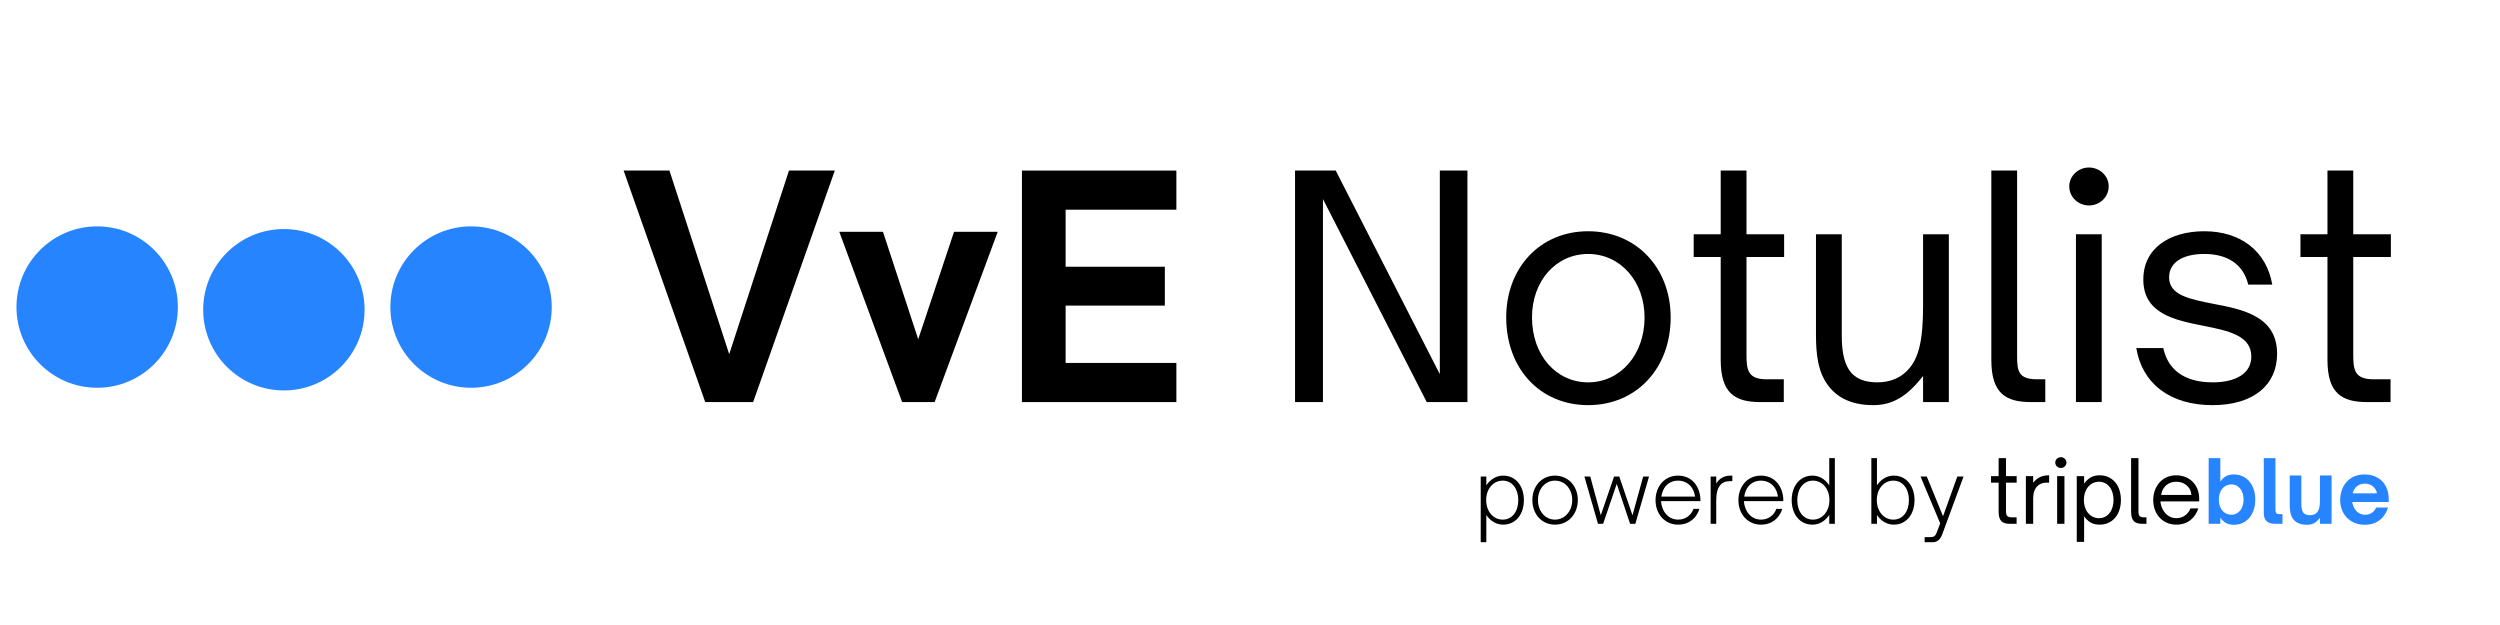
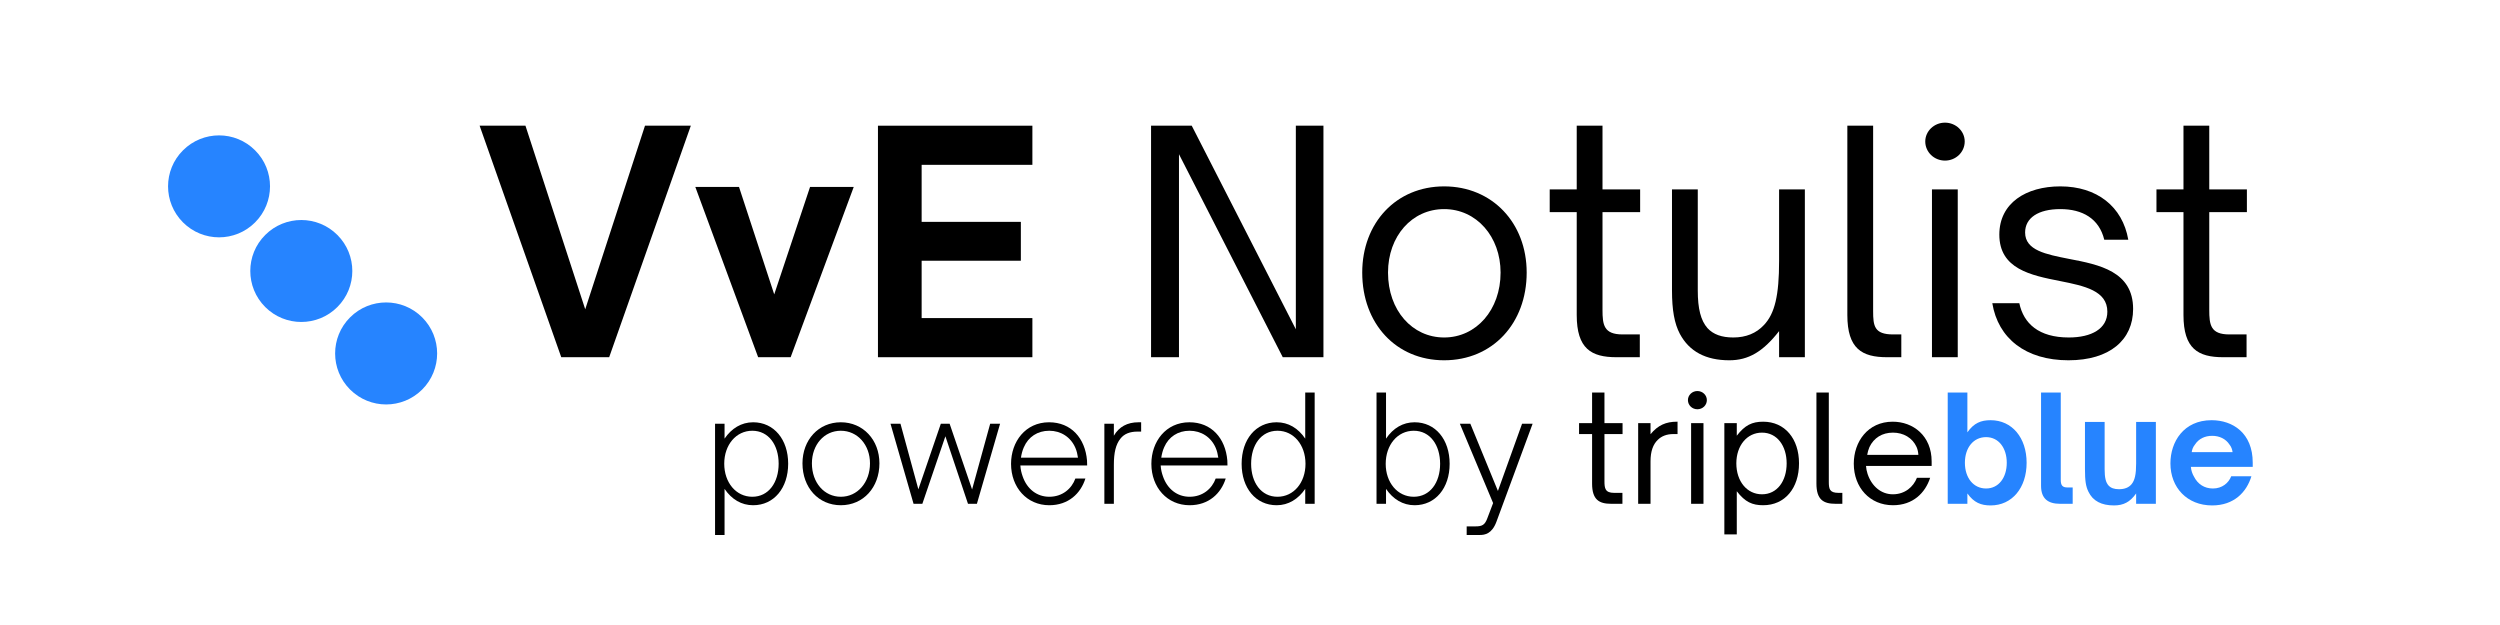
<svg xmlns="http://www.w3.org/2000/svg" width="200" zoomAndPan="magnify" viewBox="0 0 150 37.5" height="50" preserveAspectRatio="xMidYMid meet" version="1.0">
  <defs>
    <g />
-     <clipPath id="62e5615796">
-       <path d="M 0.988 13.582 L 10.672 13.582 L 10.672 23.266 L 0.988 23.266 Z M 0.988 13.582 " clip-rule="nonzero" />
-     </clipPath>
-     <clipPath id="619cd9b52f">
-       <path d="M 10.672 18.422 C 10.672 21.098 8.504 23.266 5.828 23.266 C 3.156 23.266 0.988 21.098 0.988 18.422 C 0.988 15.75 3.156 13.582 5.828 13.582 C 8.504 13.582 10.672 15.75 10.672 18.422 Z M 10.672 18.422 " clip-rule="nonzero" />
-     </clipPath>
-     <clipPath id="fe5c7e6465">
-       <path d="M 12.191 13.742 L 21.875 13.742 L 21.875 23.426 L 12.191 23.426 Z M 12.191 13.742 " clip-rule="nonzero" />
-     </clipPath>
-     <clipPath id="7d21c8f72f">
-       <path d="M 21.875 18.582 C 21.875 21.258 19.707 23.426 17.035 23.426 C 14.359 23.426 12.191 21.258 12.191 18.582 C 12.191 15.91 14.359 13.742 17.035 13.742 C 19.707 13.742 21.875 15.91 21.875 18.582 Z M 21.875 18.582 " clip-rule="nonzero" />
-     </clipPath>
-     <clipPath id="95d257a744">
-       <path d="M 23.422 13.582 L 33.105 13.582 L 33.105 23.266 L 23.422 23.266 Z M 23.422 13.582 " clip-rule="nonzero" />
-     </clipPath>
-     <clipPath id="ab9920ebb0">
-       <path d="M 33.105 18.422 C 33.105 21.098 30.938 23.266 28.266 23.266 C 25.59 23.266 23.422 21.098 23.422 18.422 C 23.422 15.75 25.59 13.582 28.266 13.582 C 30.938 13.582 33.105 15.75 33.105 18.422 Z M 33.105 18.422 " clip-rule="nonzero" />
+     <clipPath id="3713f470d0">
+       <path d="M 10 8 L 17 8 L 17 15 L 10 15 Z M 10 8 " clip-rule="nonzero" />
+     </clipPath>
+     <clipPath id="97b4d66dd6">
+       <path d="M 13.145 6.855 L 17.469 11.18 L 13.145 15.508 L 8.816 11.18 Z M 13.145 6.855 " clip-rule="nonzero" />
+     </clipPath>
+     <clipPath id="453139a488">
+       <path d="M 15.305 13.344 C 14.113 14.539 12.176 14.539 10.98 13.344 C 9.785 12.148 9.785 10.211 10.98 9.02 C 12.176 7.824 14.113 7.824 15.305 9.02 C 16.5 10.211 16.5 12.148 15.305 13.344 Z M 15.305 13.344 " clip-rule="nonzero" />
+     </clipPath>
+     <clipPath id="9a475d2634">
+       <path d="M 15 13 L 22 13 L 22 20 L 15 20 Z M 15 13 " clip-rule="nonzero" />
+     </clipPath>
+     <clipPath id="2f2e7efb1c">
+       <path d="M 18.078 11.934 L 22.406 16.258 L 18.078 20.586 L 13.75 16.258 Z M 18.078 11.934 " clip-rule="nonzero" />
+     </clipPath>
+     <clipPath id="ad5001df61">
+       <path d="M 20.242 18.422 C 19.047 19.617 17.109 19.617 15.914 18.422 C 14.719 17.227 14.719 15.289 15.914 14.098 C 17.109 12.902 19.047 12.902 20.242 14.098 C 21.438 15.293 21.438 17.227 20.242 18.422 Z M 20.242 18.422 " clip-rule="nonzero" />
+     </clipPath>
+     <clipPath id="2333751a16">
+       <path d="M 20 18 L 27 18 L 27 25 L 20 25 Z M 20 18 " clip-rule="nonzero" />
+     </clipPath>
+     <clipPath id="9c03a4fbf9">
+       <path d="M 23.168 16.879 L 27.496 21.207 L 23.168 25.535 L 18.84 21.207 Z M 23.168 16.879 " clip-rule="nonzero" />
+     </clipPath>
+     <clipPath id="f02b17c6ec">
+       <path d="M 25.332 23.371 C 24.137 24.566 22.199 24.566 21.004 23.371 C 19.809 22.176 19.809 20.238 21.004 19.043 C 22.199 17.848 24.137 17.848 25.332 19.043 C 26.527 20.238 26.527 22.176 25.332 23.371 Z M 25.332 23.371 " clip-rule="nonzero" />
    </clipPath>
  </defs>
  <g fill="#000000" fill-opacity="1">
-     <g transform="translate(37.36131, 24.12466)">
+     <g transform="translate(28.72234, 21.43285)">
      <g>
        <path d="M 7.828 0 L 12.727 -13.891 L 9.977 -13.891 L 6.391 -2.875 L 2.805 -13.891 L 0.055 -13.891 L 4.953 0 Z M 7.828 0 " />
      </g>
    </g>
  </g>
  <g fill="#000000" fill-opacity="1">
-     <g transform="translate(50.13958, 24.12466)">
+     <g transform="translate(41.50061, 21.43285)">
      <g>
        <path d="M 5.938 0 L 9.723 -10.215 L 7.102 -10.215 L 4.953 -3.77 L 2.84 -10.215 L 0.219 -10.215 L 3.988 0 Z M 5.938 0 " />
      </g>
    </g>
  </g>
  <g fill="#000000" fill-opacity="1">
-     <g transform="translate(60.07825, 24.12466)">
+     <g transform="translate(51.43927, 21.43285)">
      <g>
        <path d="M 10.504 0 L 10.504 -2.348 L 3.859 -2.348 L 3.859 -5.789 L 9.812 -5.789 L 9.812 -8.121 L 3.859 -8.121 L 3.859 -11.543 L 10.504 -11.543 L 10.504 -13.891 L 1.238 -13.891 L 1.238 0 Z M 10.504 0 " />
      </g>
    </g>
  </g>
  <g fill="#000000" fill-opacity="1">
-     <g transform="translate(71.3821, 24.12466)">
+     <g transform="translate(62.74312, 21.43285)">
      <g />
    </g>
  </g>
  <g fill="#000000" fill-opacity="1">
-     <g transform="translate(76.26448, 24.12466)">
+     <g transform="translate(67.6255, 21.43285)">
      <g>
        <path d="M 3.113 0 L 3.113 -12.18 L 9.34 0 L 11.781 0 L 11.781 -13.891 L 10.125 -13.891 L 10.125 -1.676 L 3.879 -13.891 L 1.438 -13.891 L 1.438 0 Z M 3.113 0 " />
      </g>
    </g>
  </g>
  <g fill="#000000" fill-opacity="1">
-     <g transform="translate(89.49782, 24.12466)">
+     <g transform="translate(80.85884, 21.43285)">
      <g>
        <path d="M 5.789 0.184 C 8.703 0.184 10.742 -2.039 10.742 -5.078 C 10.742 -8.066 8.668 -10.25 5.789 -10.25 C 2.914 -10.25 0.875 -8.066 0.875 -5.078 C 0.875 -2.004 2.914 0.184 5.789 0.184 Z M 5.789 -1.184 C 3.879 -1.184 2.422 -2.805 2.422 -5.078 C 2.422 -7.266 3.859 -8.887 5.789 -8.887 C 7.738 -8.887 9.176 -7.227 9.176 -5.078 C 9.176 -2.84 7.719 -1.184 5.789 -1.184 Z M 5.789 -1.184 " />
      </g>
    </g>
  </g>
  <g fill="#000000" fill-opacity="1">
-     <g transform="translate(101.1293, 24.12466)">
+     <g transform="translate(92.49035, 21.43285)">
      <g>
        <path d="M 5.898 0 L 5.898 -1.367 L 4.863 -1.367 C 3.734 -1.367 3.66 -1.949 3.66 -2.84 L 3.66 -8.703 L 5.918 -8.703 L 5.918 -10.07 L 3.66 -10.07 L 3.66 -13.891 L 2.113 -13.891 L 2.113 -10.07 L 0.492 -10.07 L 0.492 -8.703 L 2.113 -8.703 L 2.113 -2.531 C 2.113 -0.512 2.984 0 4.496 0 Z M 5.898 0 " />
      </g>
    </g>
  </g>
  <g fill="#000000" fill-opacity="1">
-     <g transform="translate(107.7005, 24.12466)">
+     <g transform="translate(99.06151, 21.43285)">
      <g>
        <path d="M 4.699 0.184 C 5.844 0.184 6.719 -0.328 7.684 -1.566 L 7.684 0 L 9.23 0 L 9.23 -10.07 L 7.684 -10.07 L 7.684 -5.773 C 7.684 -3.715 7.43 -2.621 6.773 -1.93 C 6.316 -1.438 5.699 -1.184 4.934 -1.184 C 4.242 -1.184 3.734 -1.367 3.387 -1.746 C 2.984 -2.203 2.805 -2.914 2.805 -4.004 L 2.805 -10.07 L 1.258 -10.07 L 1.258 -4.004 C 1.258 -2.84 1.402 -2.02 1.73 -1.402 C 2.293 -0.348 3.277 0.184 4.699 0.184 Z M 4.699 0.184 " />
      </g>
    </g>
  </g>
  <g fill="#000000" fill-opacity="1">
-     <g transform="translate(118.2216, 24.12466)">
+     <g transform="translate(109.5827, 21.43285)">
      <g>
        <path d="M 4.496 0 L 4.496 -1.367 L 4.004 -1.367 C 2.875 -1.367 2.805 -1.875 2.805 -2.766 L 2.805 -13.891 L 1.258 -13.891 L 1.258 -2.531 C 1.258 -0.512 2.129 0 3.641 0 Z M 4.496 0 " />
      </g>
    </g>
  </g>
  <g fill="#000000" fill-opacity="1">
-     <g transform="translate(123.2638, 24.12466)">
+     <g transform="translate(114.6248, 21.43285)">
      <g>
        <path d="M 2.074 -11.797 C 2.73 -11.797 3.258 -12.309 3.258 -12.945 C 3.258 -13.562 2.73 -14.074 2.074 -14.074 C 1.422 -14.074 0.891 -13.562 0.891 -12.945 C 0.891 -12.309 1.422 -11.797 2.074 -11.797 Z M 2.84 0 L 2.84 -10.07 L 1.293 -10.07 L 1.293 0 Z M 2.84 0 " />
      </g>
    </g>
  </g>
  <g fill="#000000" fill-opacity="1">
-     <g transform="translate(127.3958, 24.12466)">
+     <g transform="translate(118.7568, 21.43285)">
      <g>
        <path d="M 5.352 0.184 C 7.828 0.184 9.23 -1.039 9.23 -2.895 C 9.23 -5.152 7.191 -5.555 5.391 -5.898 C 4.004 -6.172 2.75 -6.41 2.75 -7.484 C 2.75 -8.355 3.531 -8.887 4.863 -8.887 C 6.191 -8.887 7.191 -8.32 7.5 -7.047 L 8.941 -7.047 C 8.594 -9.051 7.047 -10.25 4.863 -10.25 C 2.805 -10.25 1.203 -9.25 1.203 -7.355 C 1.203 -5.297 3.094 -4.914 4.844 -4.57 C 6.316 -4.277 7.684 -3.988 7.684 -2.73 C 7.684 -1.711 6.738 -1.184 5.371 -1.184 C 3.57 -1.184 2.66 -2.02 2.402 -3.242 L 0.781 -3.242 C 1.129 -1.129 2.785 0.184 5.352 0.184 Z M 5.352 0.184 " />
      </g>
    </g>
  </g>
  <g fill="#000000" fill-opacity="1">
-     <g transform="translate(137.5347, 24.12466)">
+     <g transform="translate(128.8957, 21.43285)">
      <g>
        <path d="M 5.898 0 L 5.898 -1.367 L 4.863 -1.367 C 3.734 -1.367 3.66 -1.949 3.66 -2.84 L 3.66 -8.703 L 5.918 -8.703 L 5.918 -10.07 L 3.66 -10.07 L 3.66 -13.891 L 2.113 -13.891 L 2.113 -10.07 L 0.492 -10.07 L 0.492 -8.703 L 2.113 -8.703 L 2.113 -2.531 C 2.113 -0.512 2.984 0 4.496 0 Z M 5.898 0 " />
      </g>
    </g>
  </g>
-   <g clip-path="url(#62e5615796)">
-     <g clip-path="url(#619cd9b52f)">
-       <path fill="#2684ff" d="M 0.988 13.582 L 10.672 13.582 L 10.672 23.266 L 0.988 23.266 Z M 0.988 13.582 " fill-opacity="1" fill-rule="nonzero" />
-     </g>
-   </g>
-   <g clip-path="url(#fe5c7e6465)">
-     <g clip-path="url(#7d21c8f72f)">
-       <path fill="#2684ff" d="M 12.191 13.742 L 21.875 13.742 L 21.875 23.426 L 12.191 23.426 Z M 12.191 13.742 " fill-opacity="1" fill-rule="nonzero" />
-     </g>
-   </g>
-   <g clip-path="url(#95d257a744)">
-     <g clip-path="url(#ab9920ebb0)">
-       <path fill="#2684ff" d="M 23.422 13.582 L 33.105 13.582 L 33.105 23.266 L 23.422 23.266 Z M 23.422 13.582 " fill-opacity="1" fill-rule="nonzero" />
-     </g>
-   </g>
-   <g fill="#000000" fill-opacity="1">
-     <g transform="translate(88.47235, 31.42775)">
-       <g>
-         <path d="M 1.723 -2.891 C 1.301 -2.891 0.957 -2.672 0.707 -2.309 L 0.707 -2.836 L 0.371 -2.836 L 0.371 1.105 L 0.707 1.105 L 0.707 -0.527 C 0.961 -0.156 1.309 0.051 1.723 0.051 C 2.461 0.051 2.961 -0.559 2.961 -1.422 C 2.961 -2.277 2.461 -2.891 1.723 -2.891 Z M 1.691 -2.59 C 2.27 -2.59 2.625 -2.082 2.625 -1.422 C 2.625 -0.754 2.27 -0.25 1.691 -0.25 C 1.117 -0.25 0.699 -0.75 0.699 -1.422 C 0.699 -2.09 1.117 -2.59 1.691 -2.59 Z M 1.691 -2.59 " />
-       </g>
-     </g>
-   </g>
-   <g fill="#000000" fill-opacity="1">
-     <g transform="translate(91.69214, 31.42775)">
-       <g>
-         <path d="M 1.605 0.051 C 2.41 0.051 2.977 -0.586 2.977 -1.43 C 2.977 -2.262 2.398 -2.891 1.605 -2.891 C 0.816 -2.891 0.25 -2.262 0.25 -1.43 C 0.25 -0.574 0.816 0.051 1.605 0.051 Z M 1.605 -0.25 C 1.023 -0.25 0.586 -0.746 0.586 -1.43 C 0.586 -2.094 1.02 -2.59 1.605 -2.59 C 2.203 -2.59 2.641 -2.09 2.641 -1.43 C 2.641 -0.754 2.195 -0.25 1.605 -0.25 Z M 1.605 -0.25 " />
-       </g>
-     </g>
-   </g>
-   <g fill="#000000" fill-opacity="1">
-     <g transform="translate(94.92227, 31.42775)">
-       <g>
-         <path d="M 1.266 0 L 2.082 -2.395 L 2.883 0 L 3.199 0 L 4.02 -2.836 L 3.668 -2.836 L 3.027 -0.508 L 2.234 -2.836 L 1.922 -2.836 L 1.125 -0.512 L 0.492 -2.836 L 0.141 -2.836 L 0.957 0 Z M 1.266 0 " />
-       </g>
-     </g>
-   </g>
-   <g fill="#000000" fill-opacity="1">
-     <g transform="translate(99.08267, 31.42775)">
-       <g>
-         <path d="M 1.602 0.051 C 2.285 0.051 2.719 -0.367 2.883 -0.895 L 2.527 -0.895 C 2.398 -0.539 2.074 -0.25 1.602 -0.25 C 1.168 -0.25 0.816 -0.523 0.66 -0.965 C 0.613 -1.094 0.59 -1.215 0.578 -1.359 L 2.945 -1.359 C 2.945 -1.418 2.945 -1.477 2.941 -1.535 C 2.875 -2.324 2.379 -2.891 1.598 -2.891 C 0.758 -2.891 0.25 -2.203 0.25 -1.418 C 0.25 -0.578 0.812 0.051 1.602 0.051 Z M 0.598 -1.633 C 0.613 -1.746 0.652 -1.891 0.703 -2.004 C 0.863 -2.371 1.188 -2.59 1.602 -2.59 C 2.012 -2.59 2.363 -2.367 2.527 -1.984 C 2.578 -1.867 2.598 -1.762 2.621 -1.633 Z M 0.598 -1.633 " />
-       </g>
-     </g>
-   </g>
-   <g fill="#000000" fill-opacity="1">
-     <g transform="translate(102.2715, 31.42775)">
-       <g>
-         <path d="M 1.578 -2.891 C 1.18 -2.891 0.891 -2.73 0.703 -2.414 L 0.703 -2.836 L 0.367 -2.836 L 0.367 0 L 0.703 0 L 0.703 -1.387 C 0.703 -1.809 0.77 -2.102 0.934 -2.309 C 1.07 -2.48 1.27 -2.559 1.539 -2.559 L 1.668 -2.559 L 1.668 -2.891 Z M 1.578 -2.891 " />
-       </g>
-     </g>
-   </g>
-   <g fill="#000000" fill-opacity="1">
-     <g transform="translate(104.0545, 31.42775)">
-       <g>
-         <path d="M 1.602 0.051 C 2.285 0.051 2.719 -0.367 2.883 -0.895 L 2.527 -0.895 C 2.398 -0.539 2.074 -0.25 1.602 -0.25 C 1.168 -0.25 0.816 -0.523 0.66 -0.965 C 0.613 -1.094 0.59 -1.215 0.578 -1.359 L 2.945 -1.359 C 2.945 -1.418 2.945 -1.477 2.941 -1.535 C 2.875 -2.324 2.379 -2.891 1.598 -2.891 C 0.758 -2.891 0.25 -2.203 0.25 -1.418 C 0.25 -0.578 0.812 0.051 1.602 0.051 Z M 0.598 -1.633 C 0.613 -1.746 0.652 -1.891 0.703 -2.004 C 0.863 -2.371 1.188 -2.59 1.602 -2.59 C 2.012 -2.59 2.363 -2.367 2.527 -1.984 C 2.578 -1.867 2.598 -1.762 2.621 -1.633 Z M 0.598 -1.633 " />
-       </g>
-     </g>
-   </g>
-   <g fill="#000000" fill-opacity="1">
-     <g transform="translate(107.2433, 31.42775)">
-       <g>
-         <path d="M 1.5 0.051 C 1.918 0.051 2.262 -0.164 2.512 -0.527 L 2.512 0 L 2.848 0 L 2.848 -3.941 L 2.512 -3.941 L 2.512 -2.309 C 2.258 -2.684 1.914 -2.891 1.5 -2.891 C 0.758 -2.891 0.258 -2.277 0.258 -1.418 C 0.258 -0.559 0.758 0.051 1.5 0.051 Z M 1.531 -0.25 C 0.949 -0.25 0.594 -0.754 0.594 -1.418 C 0.594 -2.082 0.949 -2.59 1.531 -2.59 C 2.102 -2.59 2.523 -2.09 2.523 -1.418 C 2.523 -0.75 2.102 -0.25 1.531 -0.25 Z M 1.531 -0.25 " />
-       </g>
-     </g>
-   </g>
-   <g fill="#000000" fill-opacity="1">
-     <g transform="translate(110.4631, 31.42775)">
+   <g clip-path="url(#3713f470d0)">
+     <g clip-path="url(#97b4d66dd6)">
+       <g clip-path="url(#453139a488)">
+         <path fill="#2684ff" d="M 13.145 6.855 L 17.469 11.18 L 13.145 15.508 L 8.816 11.18 Z M 13.145 6.855 " fill-opacity="1" fill-rule="nonzero" />
+       </g>
+     </g>
+   </g>
+   <g clip-path="url(#9a475d2634)">
+     <g clip-path="url(#2f2e7efb1c)">
+       <g clip-path="url(#ad5001df61)">
+         <path fill="#2684ff" d="M 18.078 11.934 L 22.406 16.258 L 18.078 20.586 L 13.75 16.258 Z M 18.078 11.934 " fill-opacity="1" fill-rule="nonzero" />
+       </g>
+     </g>
+   </g>
+   <g clip-path="url(#2333751a16)">
+     <g clip-path="url(#9c03a4fbf9)">
+       <g clip-path="url(#f02b17c6ec)">
+         <path fill="#2684ff" d="M 23.168 16.879 L 27.496 21.207 L 23.168 25.535 L 18.84 21.207 Z M 23.168 16.879 " fill-opacity="1" fill-rule="nonzero" />
+       </g>
+     </g>
+   </g>
+   <g fill="#000000" fill-opacity="1">
+     <g transform="translate(42.27419, 30.22773)">
+       <g>
+         <path d="M 2.914 -4.891 C 2.207 -4.891 1.617 -4.523 1.199 -3.91 L 1.199 -4.805 L 0.629 -4.805 L 0.629 1.871 L 1.199 1.871 L 1.199 -0.895 C 1.629 -0.262 2.215 0.086 2.914 0.086 C 4.164 0.086 5.016 -0.945 5.016 -2.406 C 5.016 -3.859 4.164 -4.891 2.914 -4.891 Z M 2.863 -4.383 C 3.844 -4.383 4.445 -3.527 4.445 -2.406 C 4.445 -1.277 3.844 -0.422 2.863 -0.422 C 1.891 -0.422 1.18 -1.27 1.18 -2.406 C 1.18 -3.535 1.891 -4.383 2.863 -4.383 Z M 2.863 -4.383 " />
+       </g>
+     </g>
+   </g>
+   <g fill="#000000" fill-opacity="1">
+     <g transform="translate(47.72639, 30.22773)">
+       <g>
+         <path d="M 2.723 0.086 C 4.078 0.086 5.039 -0.988 5.039 -2.426 C 5.039 -3.832 4.062 -4.891 2.723 -4.891 C 1.383 -4.891 0.422 -3.832 0.422 -2.426 C 0.422 -0.973 1.383 0.086 2.723 0.086 Z M 2.723 -0.422 C 1.734 -0.422 0.988 -1.262 0.988 -2.426 C 0.988 -3.543 1.723 -4.383 2.723 -4.383 C 3.727 -4.383 4.473 -3.535 4.473 -2.426 C 4.473 -1.277 3.719 -0.422 2.723 -0.422 Z M 2.723 -0.422 " />
+       </g>
+     </g>
+   </g>
+   <g fill="#000000" fill-opacity="1">
+     <g transform="translate(53.19609, 30.22773)">
+       <g>
+         <path d="M 2.145 0 L 3.527 -4.051 L 4.883 0 L 5.418 0 L 6.809 -4.805 L 6.215 -4.805 L 5.129 -0.859 L 3.781 -4.805 L 3.254 -4.805 L 1.906 -0.867 L 0.832 -4.805 L 0.234 -4.805 L 1.617 0 Z M 2.145 0 " />
+       </g>
+     </g>
+   </g>
+   <g fill="#000000" fill-opacity="1">
+     <g transform="translate(60.24107, 30.22773)">
+       <g>
+         <path d="M 2.715 0.086 C 3.867 0.086 4.602 -0.621 4.883 -1.516 L 4.281 -1.516 C 4.062 -0.91 3.508 -0.422 2.715 -0.422 C 1.977 -0.422 1.383 -0.883 1.121 -1.637 C 1.043 -1.855 0.996 -2.055 0.98 -2.301 L 4.988 -2.301 C 4.988 -2.398 4.988 -2.504 4.98 -2.598 C 4.867 -3.938 4.027 -4.891 2.703 -4.891 C 1.285 -4.891 0.422 -3.727 0.422 -2.398 C 0.422 -0.98 1.375 0.086 2.715 0.086 Z M 1.016 -2.766 C 1.043 -2.957 1.102 -3.203 1.191 -3.395 C 1.461 -4.016 2.012 -4.383 2.715 -4.383 C 3.406 -4.383 4 -4.008 4.281 -3.359 C 4.367 -3.16 4.402 -2.984 4.438 -2.766 Z M 1.016 -2.766 " />
+       </g>
+     </g>
+   </g>
+   <g fill="#000000" fill-opacity="1">
+     <g transform="translate(65.64076, 30.22773)">
+       <g>
+         <path d="M 2.668 -4.891 C 1.996 -4.891 1.504 -4.621 1.191 -4.086 L 1.191 -4.805 L 0.621 -4.805 L 0.621 0 L 1.191 0 L 1.191 -2.344 C 1.191 -3.062 1.305 -3.562 1.586 -3.91 C 1.812 -4.199 2.152 -4.332 2.609 -4.332 L 2.828 -4.332 L 2.828 -4.891 Z M 2.668 -4.891 " />
+       </g>
+     </g>
+   </g>
+   <g fill="#000000" fill-opacity="1">
+     <g transform="translate(68.66004, 30.22773)">
+       <g>
+         <path d="M 2.715 0.086 C 3.867 0.086 4.602 -0.621 4.883 -1.516 L 4.281 -1.516 C 4.062 -0.91 3.508 -0.422 2.715 -0.422 C 1.977 -0.422 1.383 -0.883 1.121 -1.637 C 1.043 -1.855 0.996 -2.055 0.98 -2.301 L 4.988 -2.301 C 4.988 -2.398 4.988 -2.504 4.98 -2.598 C 4.867 -3.938 4.027 -4.891 2.703 -4.891 C 1.285 -4.891 0.422 -3.727 0.422 -2.398 C 0.422 -0.98 1.375 0.086 2.715 0.086 Z M 1.016 -2.766 C 1.043 -2.957 1.102 -3.203 1.191 -3.395 C 1.461 -4.016 2.012 -4.383 2.715 -4.383 C 3.406 -4.383 4 -4.008 4.281 -3.359 C 4.367 -3.16 4.402 -2.984 4.438 -2.766 Z M 1.016 -2.766 " />
+       </g>
+     </g>
+   </g>
+   <g fill="#000000" fill-opacity="1">
+     <g transform="translate(74.05973, 30.22773)">
+       <g>
+         <path d="M 2.539 0.086 C 3.246 0.086 3.832 -0.281 4.254 -0.895 L 4.254 0 L 4.82 0 L 4.82 -6.676 L 4.254 -6.676 L 4.254 -3.91 C 3.824 -4.543 3.238 -4.891 2.539 -4.891 C 1.285 -4.891 0.438 -3.859 0.438 -2.398 C 0.438 -0.945 1.285 0.086 2.539 0.086 Z M 2.59 -0.422 C 1.609 -0.422 1.008 -1.277 1.008 -2.398 C 1.008 -3.527 1.609 -4.383 2.59 -4.383 C 3.562 -4.383 4.27 -3.535 4.27 -2.398 C 4.27 -1.27 3.562 -0.422 2.59 -0.422 Z M 2.59 -0.422 " />
+       </g>
+     </g>
+   </g>
+   <g fill="#000000" fill-opacity="1">
+     <g transform="translate(79.51193, 30.22773)">
      <g />
    </g>
  </g>
  <g fill="#000000" fill-opacity="1">
-     <g transform="translate(111.9102, 31.42775)">
-       <g>
-         <path d="M 1.723 0.051 C 2.461 0.051 2.961 -0.559 2.961 -1.418 C 2.961 -2.277 2.461 -2.891 1.723 -2.891 C 1.309 -2.891 0.961 -2.684 0.707 -2.309 L 0.707 -3.941 L 0.371 -3.941 L 0.371 0 L 0.707 0 L 0.707 -0.527 C 0.957 -0.164 1.301 0.051 1.723 0.051 Z M 1.691 -0.25 C 1.117 -0.25 0.699 -0.75 0.699 -1.418 C 0.699 -2.09 1.117 -2.59 1.691 -2.59 C 2.27 -2.59 2.625 -2.082 2.625 -1.418 C 2.625 -0.754 2.27 -0.25 1.691 -0.25 Z M 1.691 -0.25 " />
-       </g>
-     </g>
-   </g>
-   <g fill="#000000" fill-opacity="1">
-     <g transform="translate(115.1299, 31.42775)">
-       <g>
-         <path d="M 0.812 1.105 C 0.988 1.105 1.242 1.066 1.402 0.637 L 2.684 -2.836 L 2.309 -2.836 L 1.453 -0.453 L 0.477 -2.836 L 0.102 -2.836 L 1.281 -0.027 L 1.074 0.523 C 0.988 0.75 0.895 0.801 0.656 0.801 L 0.348 0.801 L 0.348 1.105 Z M 0.812 1.105 " />
-       </g>
-     </g>
-   </g>
-   <g fill="#000000" fill-opacity="1">
-     <g transform="translate(117.9336, 31.42775)">
+     <g transform="translate(81.96237, 30.22773)">
+       <g>
+         <path d="M 2.914 0.086 C 4.164 0.086 5.016 -0.945 5.016 -2.398 C 5.016 -3.859 4.164 -4.891 2.914 -4.891 C 2.215 -4.891 1.629 -4.543 1.199 -3.91 L 1.199 -6.676 L 0.629 -6.676 L 0.629 0 L 1.199 0 L 1.199 -0.895 C 1.617 -0.281 2.207 0.086 2.914 0.086 Z M 2.863 -0.422 C 1.891 -0.422 1.18 -1.27 1.18 -2.398 C 1.18 -3.535 1.891 -4.383 2.863 -4.383 C 3.844 -4.383 4.445 -3.527 4.445 -2.398 C 4.445 -1.277 3.844 -0.422 2.863 -0.422 Z M 2.863 -0.422 " />
+       </g>
+     </g>
+   </g>
+   <g fill="#000000" fill-opacity="1">
+     <g transform="translate(87.41457, 30.22773)">
+       <g>
+         <path d="M 1.375 1.871 C 1.672 1.871 2.102 1.805 2.371 1.078 L 4.543 -4.805 L 3.91 -4.805 L 2.461 -0.77 L 0.805 -4.805 L 0.176 -4.805 L 2.172 -0.043 L 1.82 0.883 C 1.672 1.27 1.516 1.355 1.113 1.355 L 0.586 1.355 L 0.586 1.871 Z M 1.375 1.871 " />
+       </g>
+     </g>
+   </g>
+   <g fill="#000000" fill-opacity="1">
+     <g transform="translate(92.16209, 30.22773)">
      <g />
    </g>
  </g>
  <g fill="#000000" fill-opacity="1">
-     <g transform="translate(119.3198, 31.42775)">
-       <g>
-         <path d="M 1.676 0 L 1.676 -0.387 L 1.379 -0.387 C 1.059 -0.387 1.039 -0.555 1.039 -0.805 L 1.039 -2.469 L 1.68 -2.469 L 1.68 -2.859 L 1.039 -2.859 L 1.039 -3.941 L 0.598 -3.941 L 0.598 -2.859 L 0.141 -2.859 L 0.141 -2.469 L 0.598 -2.469 L 0.598 -0.719 C 0.598 -0.145 0.848 0 1.277 0 Z M 1.676 0 " />
-       </g>
-     </g>
-   </g>
-   <g fill="#000000" fill-opacity="1">
-     <g transform="translate(121.1856, 31.42775)">
-       <g>
-         <path d="M 0.805 0 L 0.805 -1.504 C 0.805 -1.859 0.895 -2.102 1.059 -2.262 C 1.195 -2.398 1.379 -2.469 1.613 -2.469 L 1.762 -2.469 L 1.762 -2.91 L 1.742 -2.91 C 1.355 -2.91 1.07 -2.785 0.805 -2.465 L 0.805 -2.859 L 0.367 -2.859 L 0.367 0 Z M 0.805 0 " />
-       </g>
-     </g>
-   </g>
-   <g fill="#000000" fill-opacity="1">
-     <g transform="translate(123.0616, 31.42775)">
-       <g>
-         <path d="M 0.59 -3.348 C 0.773 -3.348 0.926 -3.492 0.926 -3.676 C 0.926 -3.852 0.773 -3.996 0.59 -3.996 C 0.402 -3.996 0.254 -3.852 0.254 -3.676 C 0.254 -3.492 0.402 -3.348 0.59 -3.348 Z M 0.805 0 L 0.805 -2.859 L 0.367 -2.859 L 0.367 0 Z M 0.805 0 " />
-       </g>
-     </g>
-   </g>
-   <g fill="#000000" fill-opacity="1">
-     <g transform="translate(124.2348, 31.42775)">
-       <g>
-         <path d="M 1.746 -2.91 C 1.355 -2.91 1.102 -2.785 0.812 -2.414 L 0.812 -2.859 L 0.371 -2.859 L 0.371 1.086 L 0.812 1.086 L 0.812 -0.445 C 1.105 -0.062 1.363 0.051 1.746 0.051 C 2.516 0.051 3.02 -0.555 3.02 -1.43 C 3.02 -2.305 2.516 -2.91 1.746 -2.91 Z M 1.707 -2.523 C 2.242 -2.523 2.578 -2.051 2.578 -1.43 C 2.578 -0.805 2.242 -0.336 1.707 -0.336 C 1.172 -0.336 0.797 -0.797 0.797 -1.43 C 0.797 -2.062 1.172 -2.523 1.707 -2.523 Z M 1.707 -2.523 " />
-       </g>
-     </g>
-   </g>
-   <g fill="#000000" fill-opacity="1">
-     <g transform="translate(127.5114, 31.42775)">
-       <g>
-         <path d="M 1.277 0 L 1.277 -0.387 L 1.137 -0.387 C 0.816 -0.387 0.797 -0.531 0.797 -0.785 L 0.797 -3.941 L 0.355 -3.941 L 0.355 -0.719 C 0.355 -0.145 0.605 0 1.035 0 Z M 1.277 0 " />
-       </g>
-     </g>
-   </g>
-   <g fill="#000000" fill-opacity="1">
-     <g transform="translate(128.943, 31.42775)">
-       <g>
-         <path d="M 1.637 0.051 C 2.348 0.051 2.781 -0.383 2.957 -0.922 L 2.484 -0.922 C 2.363 -0.605 2.066 -0.336 1.633 -0.336 C 1.219 -0.336 0.883 -0.621 0.738 -1.059 C 0.707 -1.148 0.688 -1.258 0.684 -1.344 L 3.008 -1.344 L 3.008 -1.5 C 3.008 -2.418 2.348 -2.91 1.629 -2.91 C 0.746 -2.91 0.25 -2.195 0.25 -1.422 C 0.25 -0.578 0.816 0.051 1.637 0.051 Z M 0.723 -1.73 C 0.738 -1.82 0.766 -1.922 0.805 -2.012 C 0.961 -2.336 1.258 -2.523 1.637 -2.523 C 2.004 -2.523 2.324 -2.34 2.477 -2.012 C 2.512 -1.926 2.531 -1.824 2.539 -1.73 Z M 0.723 -1.73 " />
-       </g>
-     </g>
-   </g>
-   <g fill="#2684ff" fill-opacity="1">
-     <g transform="translate(132.1999, 31.42775)">
-       <g>
-         <path d="M 1.84 0.059 C 2.598 0.059 3.117 -0.562 3.117 -1.453 C 3.117 -2.34 2.598 -2.961 1.84 -2.961 C 1.5 -2.961 1.25 -2.863 1.02 -2.531 L 1.02 -3.941 L 0.32 -3.941 L 0.32 0 L 1.02 0 L 1.02 -0.367 C 1.25 -0.043 1.5 0.059 1.84 0.059 Z M 1.68 -0.543 C 1.234 -0.543 0.93 -0.914 0.93 -1.453 C 0.93 -1.988 1.234 -2.363 1.68 -2.363 C 2.125 -2.363 2.414 -1.98 2.414 -1.453 C 2.414 -0.926 2.125 -0.543 1.68 -0.543 Z M 1.68 -0.543 " />
-       </g>
-     </g>
-   </g>
-   <g fill="#2684ff" fill-opacity="1">
-     <g transform="translate(135.523, 31.42775)">
-       <g>
-         <path d="M 1.426 0 L 1.426 -0.578 L 1.242 -0.578 C 1.07 -0.578 1.004 -0.645 1.004 -0.844 L 1.004 -3.941 L 0.305 -3.941 L 0.305 -0.637 C 0.305 -0.188 0.547 0 0.977 0 Z M 1.426 0 " />
-       </g>
-     </g>
-   </g>
-   <g fill="#2684ff" fill-opacity="1">
-     <g transform="translate(137.0838, 31.42775)">
-       <g>
-         <path d="M 1.328 0.059 C 1.668 0.059 1.902 -0.066 2.113 -0.367 L 2.113 0 L 2.812 0 L 2.812 -2.898 L 2.113 -2.898 L 2.113 -1.426 C 2.113 -1.043 2.066 -0.832 1.949 -0.691 C 1.852 -0.574 1.707 -0.516 1.504 -0.516 C 1.34 -0.516 1.219 -0.559 1.137 -0.645 C 1.039 -0.754 0.996 -0.926 0.996 -1.227 L 0.996 -2.898 L 0.301 -2.898 L 0.301 -1.23 C 0.301 -0.812 0.332 -0.613 0.422 -0.422 C 0.578 -0.102 0.879 0.059 1.328 0.059 Z M 1.328 0.059 " />
-       </g>
-     </g>
-   </g>
-   <g fill="#2684ff" fill-opacity="1">
-     <g transform="translate(140.2158, 31.42775)">
-       <g>
-         <path d="M 1.676 0.059 C 2.449 0.059 2.895 -0.414 3.066 -0.977 L 2.352 -0.977 C 2.258 -0.738 2.031 -0.543 1.699 -0.543 C 1.402 -0.543 1.164 -0.699 1.027 -0.965 C 0.977 -1.055 0.93 -1.184 0.922 -1.309 L 3.109 -1.309 L 3.109 -1.457 C 3.109 -2.508 2.402 -2.961 1.652 -2.961 C 0.66 -2.961 0.195 -2.191 0.195 -1.43 C 0.195 -0.574 0.785 0.059 1.676 0.059 Z M 0.949 -1.828 C 0.961 -1.906 0.988 -2.004 1.066 -2.098 C 1.199 -2.305 1.418 -2.41 1.676 -2.41 C 1.926 -2.41 2.156 -2.305 2.289 -2.098 C 2.363 -2.012 2.387 -1.906 2.398 -1.828 Z M 0.949 -1.828 " />
+     <g transform="translate(94.50949, 30.22773)">
+       <g>
+         <path d="M 2.836 0 L 2.836 -0.656 L 2.336 -0.656 C 1.793 -0.656 1.758 -0.938 1.758 -1.363 L 1.758 -4.184 L 2.844 -4.184 L 2.844 -4.84 L 1.758 -4.84 L 1.758 -6.676 L 1.016 -6.676 L 1.016 -4.84 L 0.234 -4.84 L 0.234 -4.184 L 1.016 -4.184 L 1.016 -1.215 C 1.016 -0.246 1.434 0 2.16 0 Z M 2.836 0 " />
+       </g>
+     </g>
+   </g>
+   <g fill="#000000" fill-opacity="1">
+     <g transform="translate(97.66879, 30.22773)">
+       <g>
+         <path d="M 1.363 0 L 1.363 -2.547 C 1.363 -3.152 1.516 -3.562 1.793 -3.832 C 2.023 -4.062 2.336 -4.184 2.73 -4.184 L 2.984 -4.184 L 2.984 -4.926 L 2.949 -4.926 C 2.293 -4.926 1.812 -4.719 1.363 -4.176 L 1.363 -4.84 L 0.621 -4.84 L 0.621 0 Z M 1.363 0 " />
+       </g>
+     </g>
+   </g>
+   <g fill="#000000" fill-opacity="1">
+     <g transform="translate(100.8456, 30.22773)">
+       <g>
+         <path d="M 0.996 -5.672 C 1.312 -5.672 1.566 -5.914 1.566 -6.223 C 1.566 -6.52 1.312 -6.766 0.996 -6.766 C 0.684 -6.766 0.43 -6.52 0.43 -6.223 C 0.43 -5.914 0.684 -5.672 0.996 -5.672 Z M 1.363 0 L 1.363 -4.84 L 0.621 -4.84 L 0.621 0 Z M 1.363 0 " />
+       </g>
+     </g>
+   </g>
+   <g fill="#000000" fill-opacity="1">
+     <g transform="translate(102.8322, 30.22773)">
+       <g>
+         <path d="M 2.957 -4.926 C 2.293 -4.926 1.863 -4.719 1.375 -4.086 L 1.375 -4.84 L 0.629 -4.84 L 0.629 1.836 L 1.375 1.836 L 1.375 -0.754 C 1.871 -0.105 2.309 0.086 2.957 0.086 C 4.262 0.086 5.109 -0.938 5.109 -2.426 C 5.109 -3.902 4.262 -4.926 2.957 -4.926 Z M 2.887 -4.27 C 3.797 -4.27 4.367 -3.473 4.367 -2.426 C 4.367 -1.363 3.797 -0.57 2.887 -0.57 C 1.988 -0.57 1.348 -1.348 1.348 -2.426 C 1.348 -3.492 1.988 -4.27 2.887 -4.27 Z M 2.887 -4.27 " />
+       </g>
+     </g>
+   </g>
+   <g fill="#000000" fill-opacity="1">
+     <g transform="translate(108.3807, 30.22773)">
+       <g>
+         <path d="M 2.16 0 L 2.16 -0.656 L 1.926 -0.656 C 1.383 -0.656 1.348 -0.902 1.348 -1.332 L 1.348 -6.676 L 0.605 -6.676 L 0.605 -1.215 C 0.605 -0.246 1.023 0 1.75 0 Z M 2.16 0 " />
+       </g>
+     </g>
+   </g>
+   <g fill="#000000" fill-opacity="1">
+     <g transform="translate(110.8048, 30.22773)">
+       <g>
+         <path d="M 2.773 0.086 C 3.973 0.086 4.707 -0.648 5.004 -1.559 L 4.211 -1.559 C 4 -1.023 3.5 -0.57 2.766 -0.57 C 2.066 -0.57 1.496 -1.051 1.25 -1.793 C 1.199 -1.941 1.164 -2.125 1.156 -2.273 L 5.094 -2.273 L 5.094 -2.539 C 5.094 -4.094 3.973 -4.926 2.758 -4.926 C 1.262 -4.926 0.422 -3.719 0.422 -2.406 C 0.422 -0.98 1.383 0.086 2.773 0.086 Z M 1.227 -2.934 C 1.25 -3.082 1.297 -3.254 1.363 -3.406 C 1.629 -3.957 2.125 -4.27 2.773 -4.27 C 3.395 -4.27 3.938 -3.965 4.191 -3.406 C 4.254 -3.266 4.289 -3.09 4.297 -2.934 Z M 1.227 -2.934 " />
+       </g>
+     </g>
+   </g>
+   <g fill="#2684ff" fill-opacity="1">
+     <g transform="translate(116.3198, 30.22773)">
+       <g>
+         <path d="M 3.117 0.098 C 4.402 0.098 5.277 -0.953 5.277 -2.461 C 5.277 -3.965 4.402 -5.016 3.117 -5.016 C 2.539 -5.016 2.117 -4.848 1.723 -4.289 L 1.723 -6.676 L 0.543 -6.676 L 0.543 0 L 1.723 0 L 1.723 -0.621 C 2.117 -0.07 2.539 0.098 3.117 0.098 Z M 2.844 -0.918 C 2.09 -0.918 1.574 -1.551 1.574 -2.461 C 1.574 -3.371 2.09 -4 2.844 -4 C 3.598 -4 4.086 -3.352 4.086 -2.461 C 4.086 -1.566 3.598 -0.918 2.844 -0.918 Z M 2.844 -0.918 " />
+       </g>
+     </g>
+   </g>
+   <g fill="#2684ff" fill-opacity="1">
+     <g transform="translate(121.947, 30.22773)">
+       <g>
+         <path d="M 2.414 0 L 2.414 -0.98 L 2.102 -0.98 C 1.812 -0.98 1.699 -1.094 1.699 -1.426 L 1.699 -6.676 L 0.516 -6.676 L 0.516 -1.078 C 0.516 -0.316 0.926 0 1.652 0 Z M 2.414 0 " />
+       </g>
+     </g>
+   </g>
+   <g fill="#2684ff" fill-opacity="1">
+     <g transform="translate(124.59, 30.22773)">
+       <g>
+         <path d="M 2.25 0.098 C 2.828 0.098 3.219 -0.113 3.578 -0.621 L 3.578 0 L 4.762 0 L 4.762 -4.91 L 3.578 -4.91 L 3.578 -2.414 C 3.578 -1.77 3.5 -1.41 3.301 -1.172 C 3.133 -0.973 2.887 -0.875 2.547 -0.875 C 2.266 -0.875 2.066 -0.945 1.926 -1.094 C 1.758 -1.277 1.688 -1.566 1.688 -2.074 L 1.688 -4.91 L 0.508 -4.91 L 0.508 -2.082 C 0.508 -1.375 0.559 -1.043 0.719 -0.719 C 0.98 -0.176 1.488 0.098 2.25 0.098 Z M 2.25 0.098 " />
+       </g>
+     </g>
+   </g>
+   <g fill="#2684ff" fill-opacity="1">
+     <g transform="translate(129.8934, 30.22773)">
+       <g>
+         <path d="M 2.836 0.098 C 4.148 0.098 4.902 -0.699 5.191 -1.652 L 3.98 -1.652 C 3.824 -1.25 3.438 -0.918 2.879 -0.918 C 2.371 -0.918 1.969 -1.18 1.742 -1.637 C 1.652 -1.785 1.574 -2.004 1.559 -2.215 L 5.27 -2.215 L 5.27 -2.469 C 5.27 -4.246 4.07 -5.016 2.801 -5.016 C 1.121 -5.016 0.332 -3.711 0.332 -2.426 C 0.332 -0.973 1.332 0.098 2.836 0.098 Z M 1.609 -3.098 C 1.629 -3.23 1.672 -3.395 1.805 -3.555 C 2.031 -3.902 2.398 -4.078 2.836 -4.078 C 3.266 -4.078 3.648 -3.902 3.875 -3.555 C 4 -3.406 4.043 -3.23 4.062 -3.098 Z M 1.609 -3.098 " />
      </g>
    </g>
  </g>
</svg>
